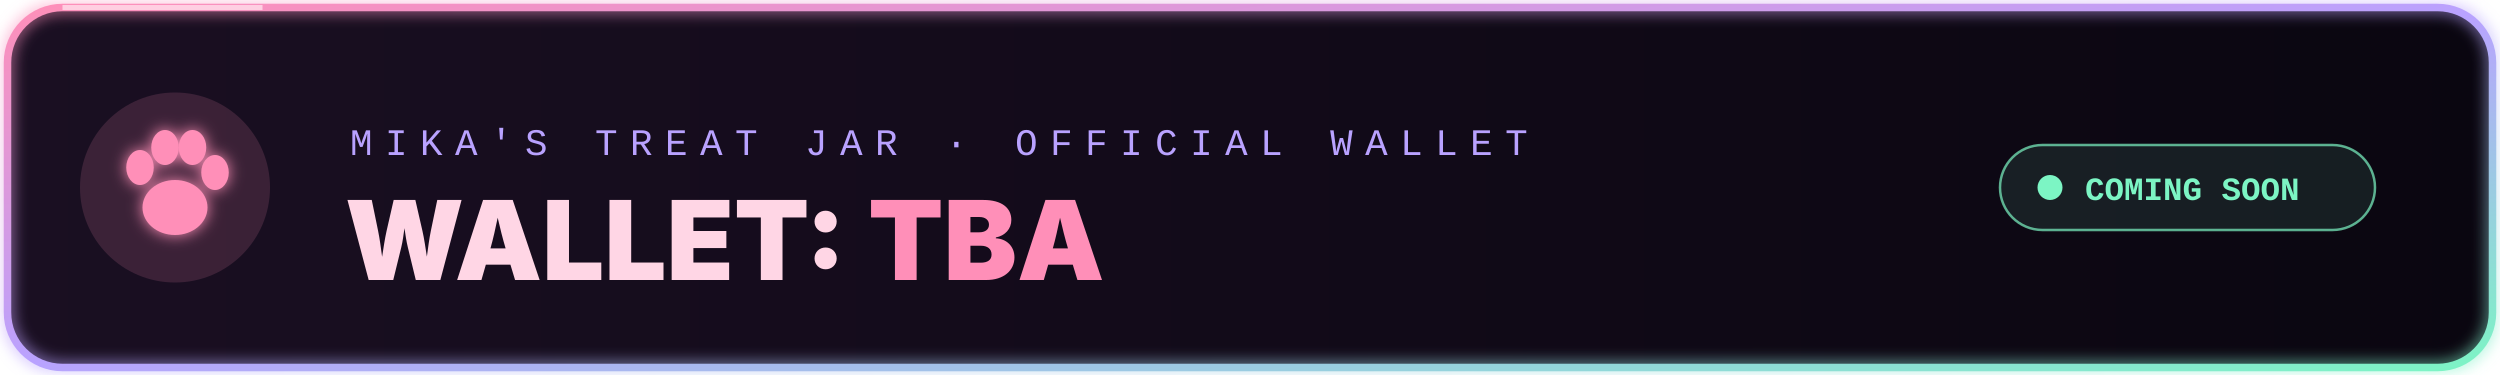
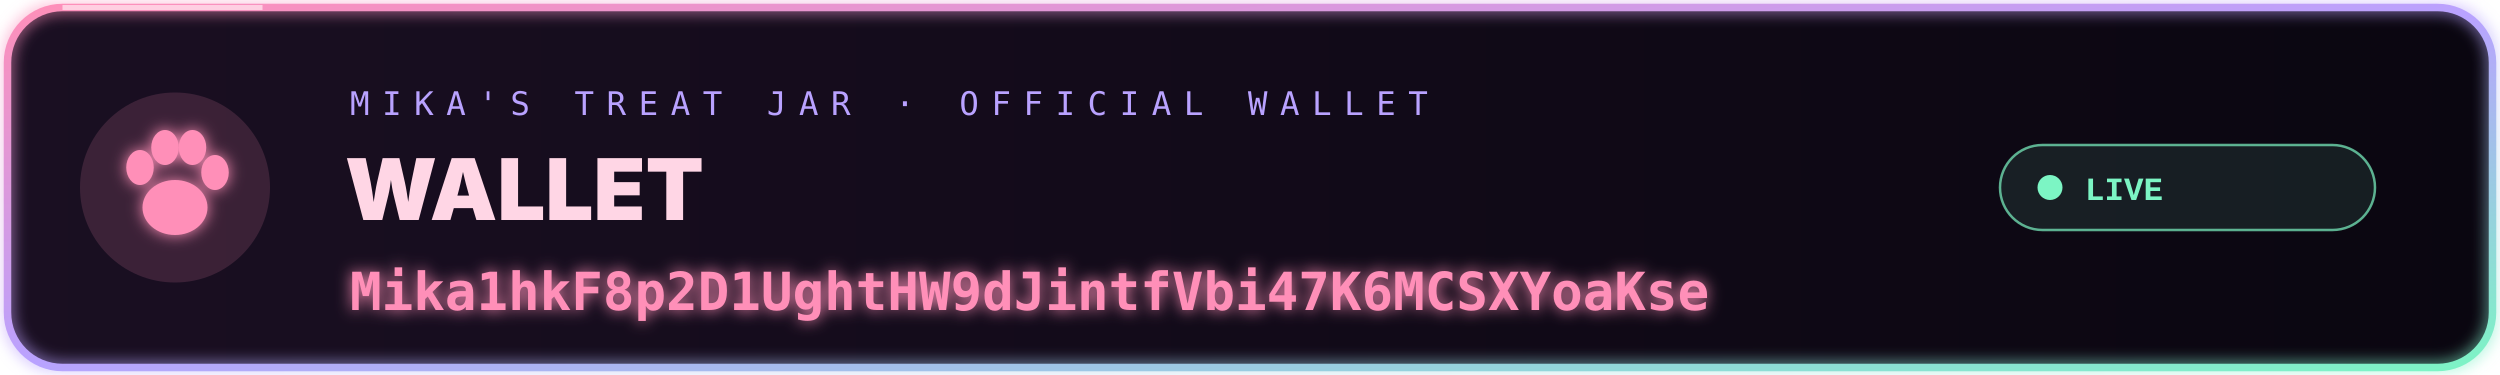
<svg xmlns="http://www.w3.org/2000/svg" viewBox="0 0 1000 150" width="100%">
  <defs>
    <filter id="glow" x="-50%" y="-50%" width="200%" height="200%">
      <feGaussianBlur stdDeviation="3" result="b" />
      <feMerge>
        <feMergeNode in="b" />
        <feMergeNode in="SourceGraphic" />
      </feMerge>
    </filter>
    <filter id="bigglow" x="-50%" y="-50%" width="200%" height="200%">
      <feGaussianBlur stdDeviation="10" />
    </filter>
    <linearGradient id="neon" x1="0" y1="0" x2="1" y2="0">
      <stop offset="0" stop-color="#ff8fb8" />
      <stop offset="0.5" stop-color="#b9a2ff" />
      <stop offset="1" stop-color="#ff8fb8" />
    </linearGradient>
    <linearGradient id="spin" x1="0" y1="0" x2="1" y2="1">
      <stop offset="0" stop-color="#ff8fb8" />
      <stop offset=".5" stop-color="#b9a2ff" />
      <stop offset="1" stop-color="#7cf5c4" />
      <animateTransform attributeName="gradientTransform" type="rotate" values="0 .5 .5;360 .5 .5" dur="4s" repeatCount="indefinite" />
    </linearGradient>
    <linearGradient id="bgw" x1="0" x2="1">
      <stop offset="0" stop-color="#1a0f22" />
      <stop offset="1" stop-color="#0a0610" />
    </linearGradient>
  </defs>
  <rect x="3" y="3" width="994" height="144" rx="22" fill="url(#bgw)" />
  <rect x="3" y="3" width="994" height="144" rx="22" fill="none" stroke="url(#spin)" stroke-width="3" filter="url(#glow)" />
  <rect x="3" y="3" width="994" height="144" rx="22" fill="none" stroke="#ffd6e5" stroke-width="2" stroke-dasharray="80 2400" opacity=".9">
    <animate attributeName="stroke-dashoffset" values="0;-2480" dur="5s" repeatCount="indefinite" />
  </rect>
  <g transform="translate(70,75)">
    <circle r="38" fill="#ff8fb8" opacity=".15">
      <animate attributeName="r" values="30;44;30" dur="2.4s" repeatCount="indefinite" />
    </circle>
    <g fill="#ff8fb8" filter="url(#glow)">
      <ellipse cx="0" cy="8" rx="13" ry="11" />
      <ellipse cx="-14" cy="-8" rx="5.5" ry="7" />
      <ellipse cx="-4" cy="-16" rx="5.5" ry="7" />
      <ellipse cx="7" cy="-16" rx="5.5" ry="7" />
      <ellipse cx="16" cy="-6" rx="5.5" ry="7" />
      <animateTransform attributeName="transform" type="rotate" values="-8;8;-8" dur="2s" repeatCount="indefinite" />
    </g>
  </g>
-   <text x="140" y="62" font-family="ui-monospace,SFMono-Regular,Menlo,Consolas,'Liberation Mono',monospace" font-size="15" letter-spacing="5" fill="#b9a2ff">MIKA'S TREAT JAR · OFFICIAL WALLET</text>
-   <text x="138" y="112" font-family="'Segoe UI',Inter,Helvetica,Arial,sans-serif" font-size="44" font-weight="900" fill="#ffd6e5">WALLET: <tspan fill="#ff8fb8" filter="url(#glow)">TBA<animate attributeName="opacity" values="1;.35;1" dur="1.6s" repeatCount="indefinite" />
-     </tspan>
+   <text x="140" y="46" font-family="ui-monospace,SFMono-Regular,Menlo,Consolas,monospace" font-size="13" letter-spacing="5" fill="#b9a2ff">MIKA'S TREAT JAR · OFFICIAL WALLET</text>
+   <text x="138" y="88" font-family="'Segoe UI',Inter,Helvetica,Arial,sans-serif" font-size="34" font-weight="900" fill="#ffd6e5">WALLET</text>
+   <text x="140" y="124" font-family="ui-monospace,SFMono-Regular,Menlo,Consolas,monospace" font-size="21" font-weight="700" fill="#ff8fb8" filter="url(#glow)">Mika1hkF8p2D1UghtHW9dJintfVbi47K6MCSXYoaKse<animate attributeName="opacity" values="1;.55;1" dur="2s" repeatCount="indefinite" />
  </text>
  <g font-family="ui-monospace,SFMono-Regular,Menlo,Consolas,'Liberation Mono',monospace" font-size="13" font-weight="700" transform="translate(800,58)">
    <rect width="150" height="34" rx="17" fill="#7cf5c4" fill-opacity=".1" stroke="#7cf5c4" stroke-opacity=".7" />
    <circle cx="20" cy="17" r="5" fill="#7cf5c4">
      <animate attributeName="opacity" values="1;.2;1" dur="1s" repeatCount="indefinite" />
    </circle>
-     <text x="34" y="22" fill="#7cf5c4">COMING SOON</text>
+     <text x="34" y="22" fill="#7cf5c4">LIVE</text>
  </g>
</svg>
